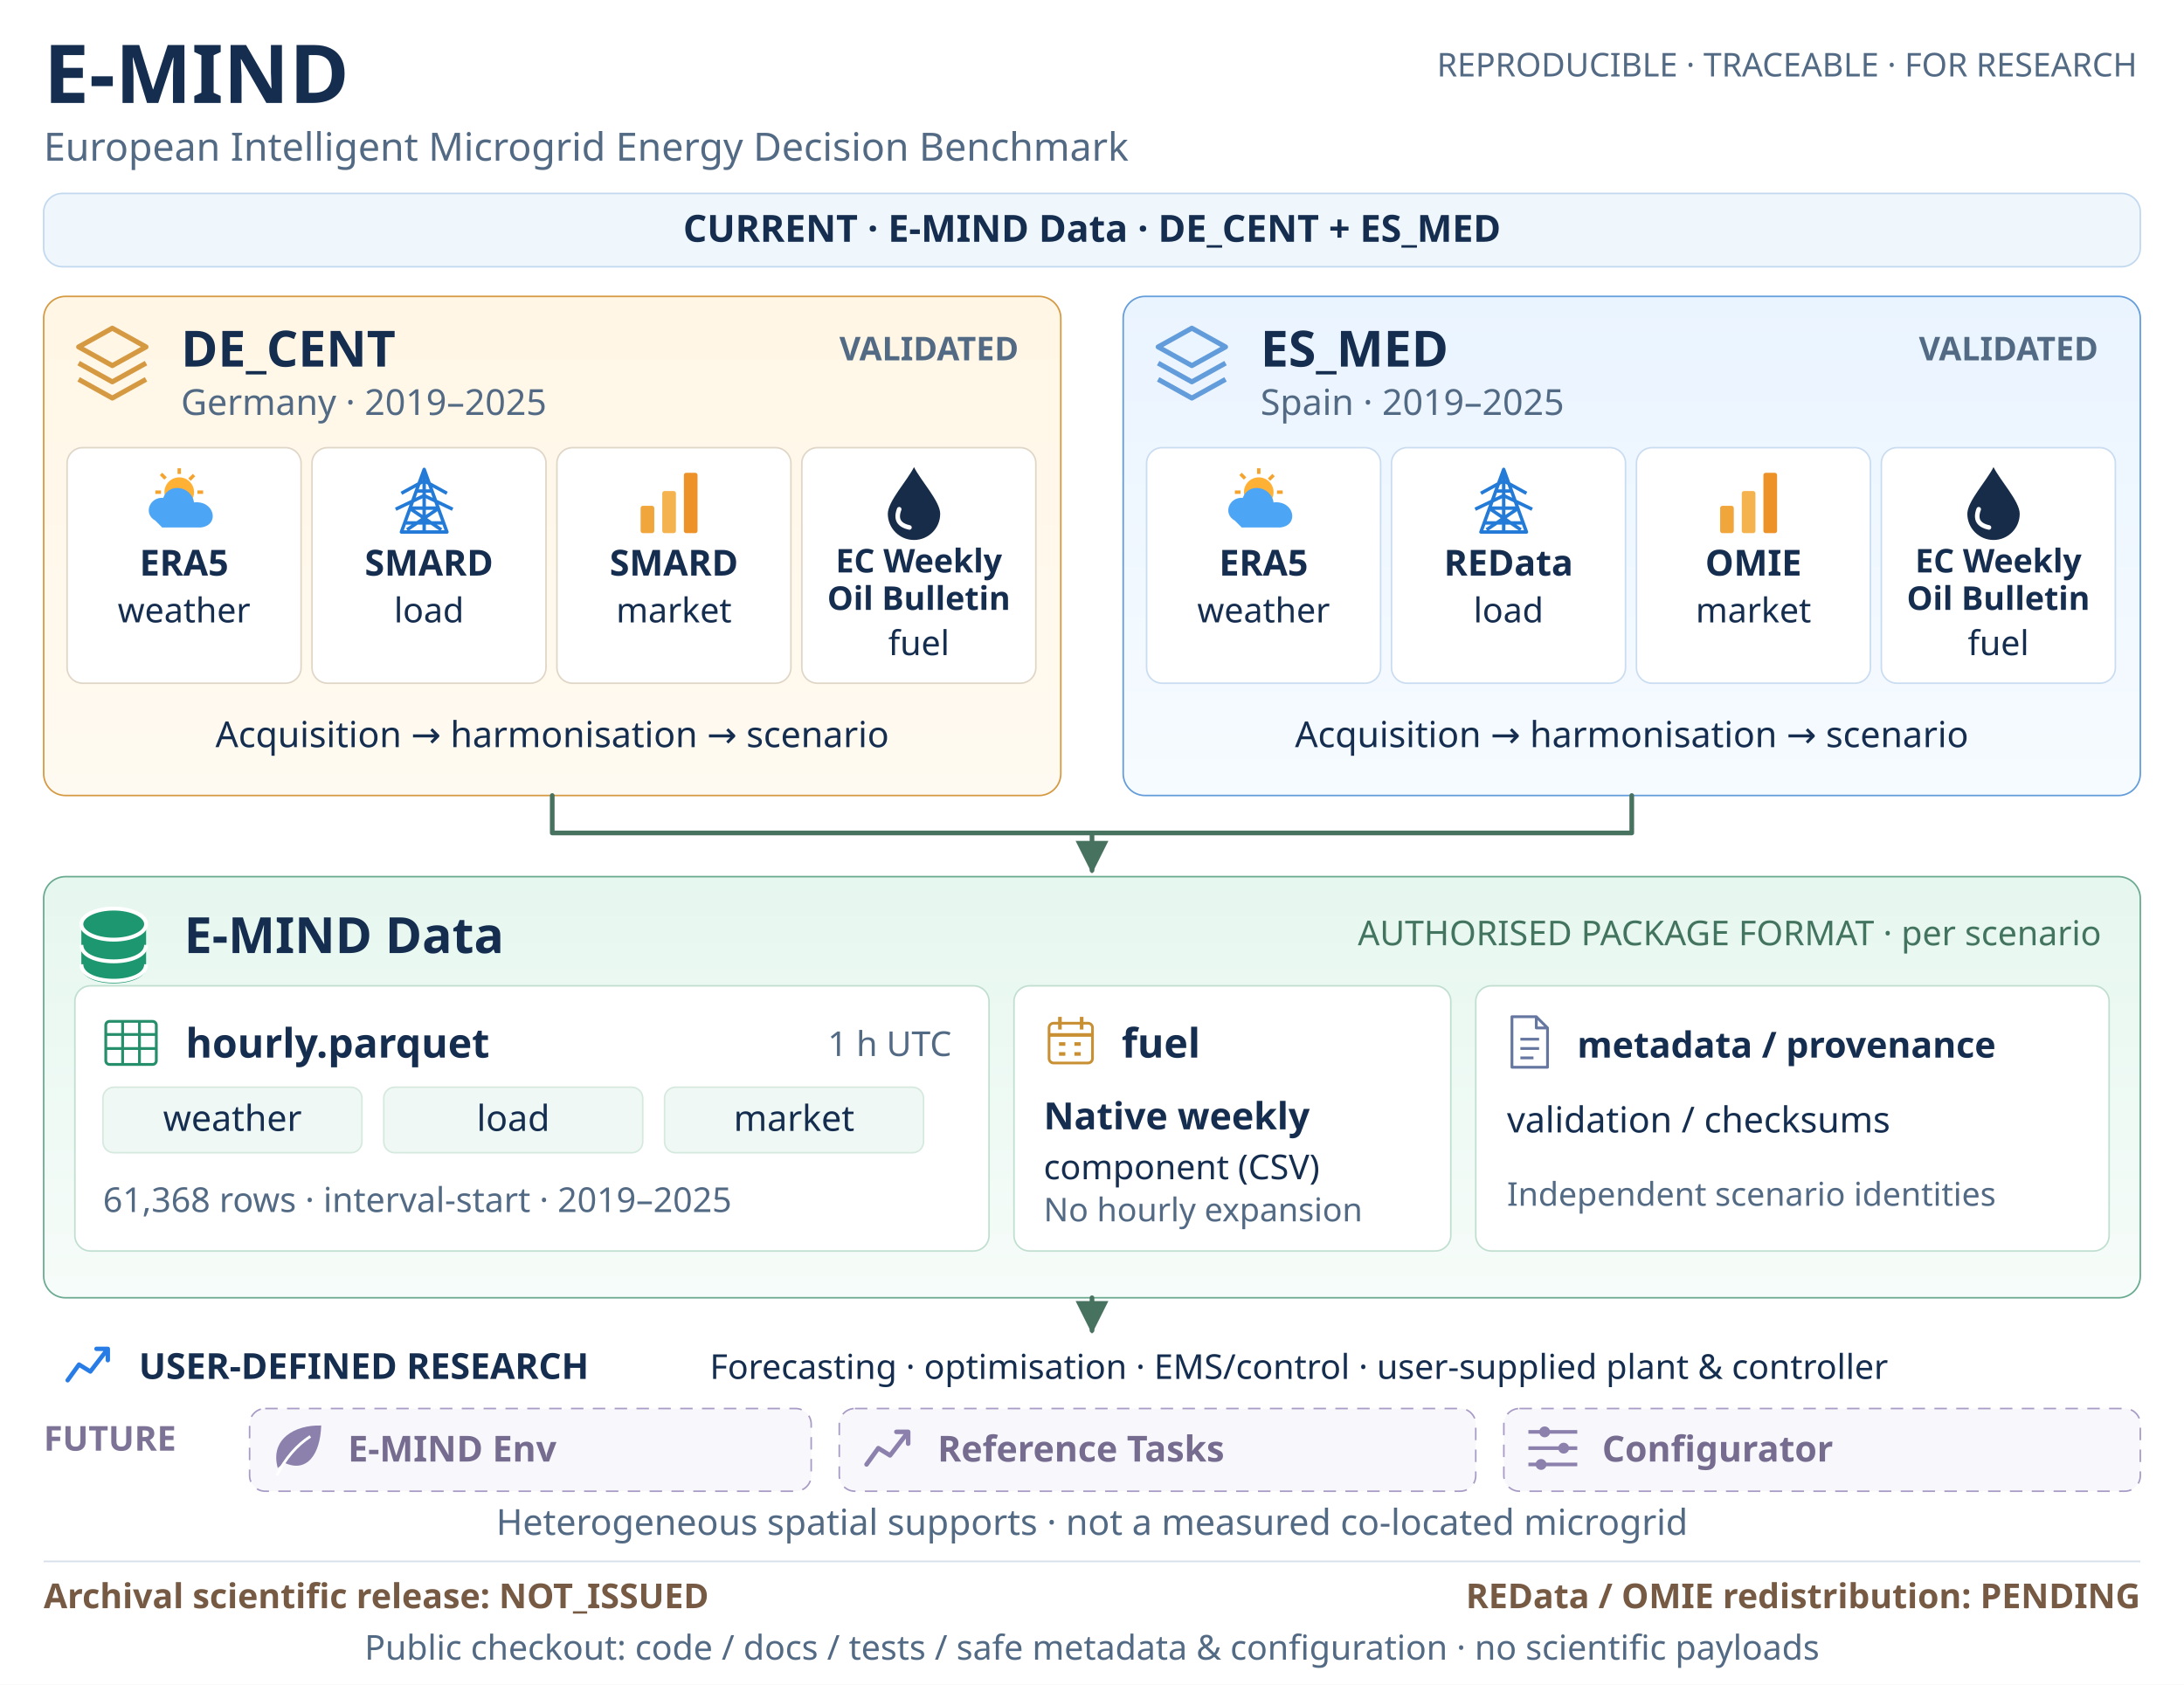
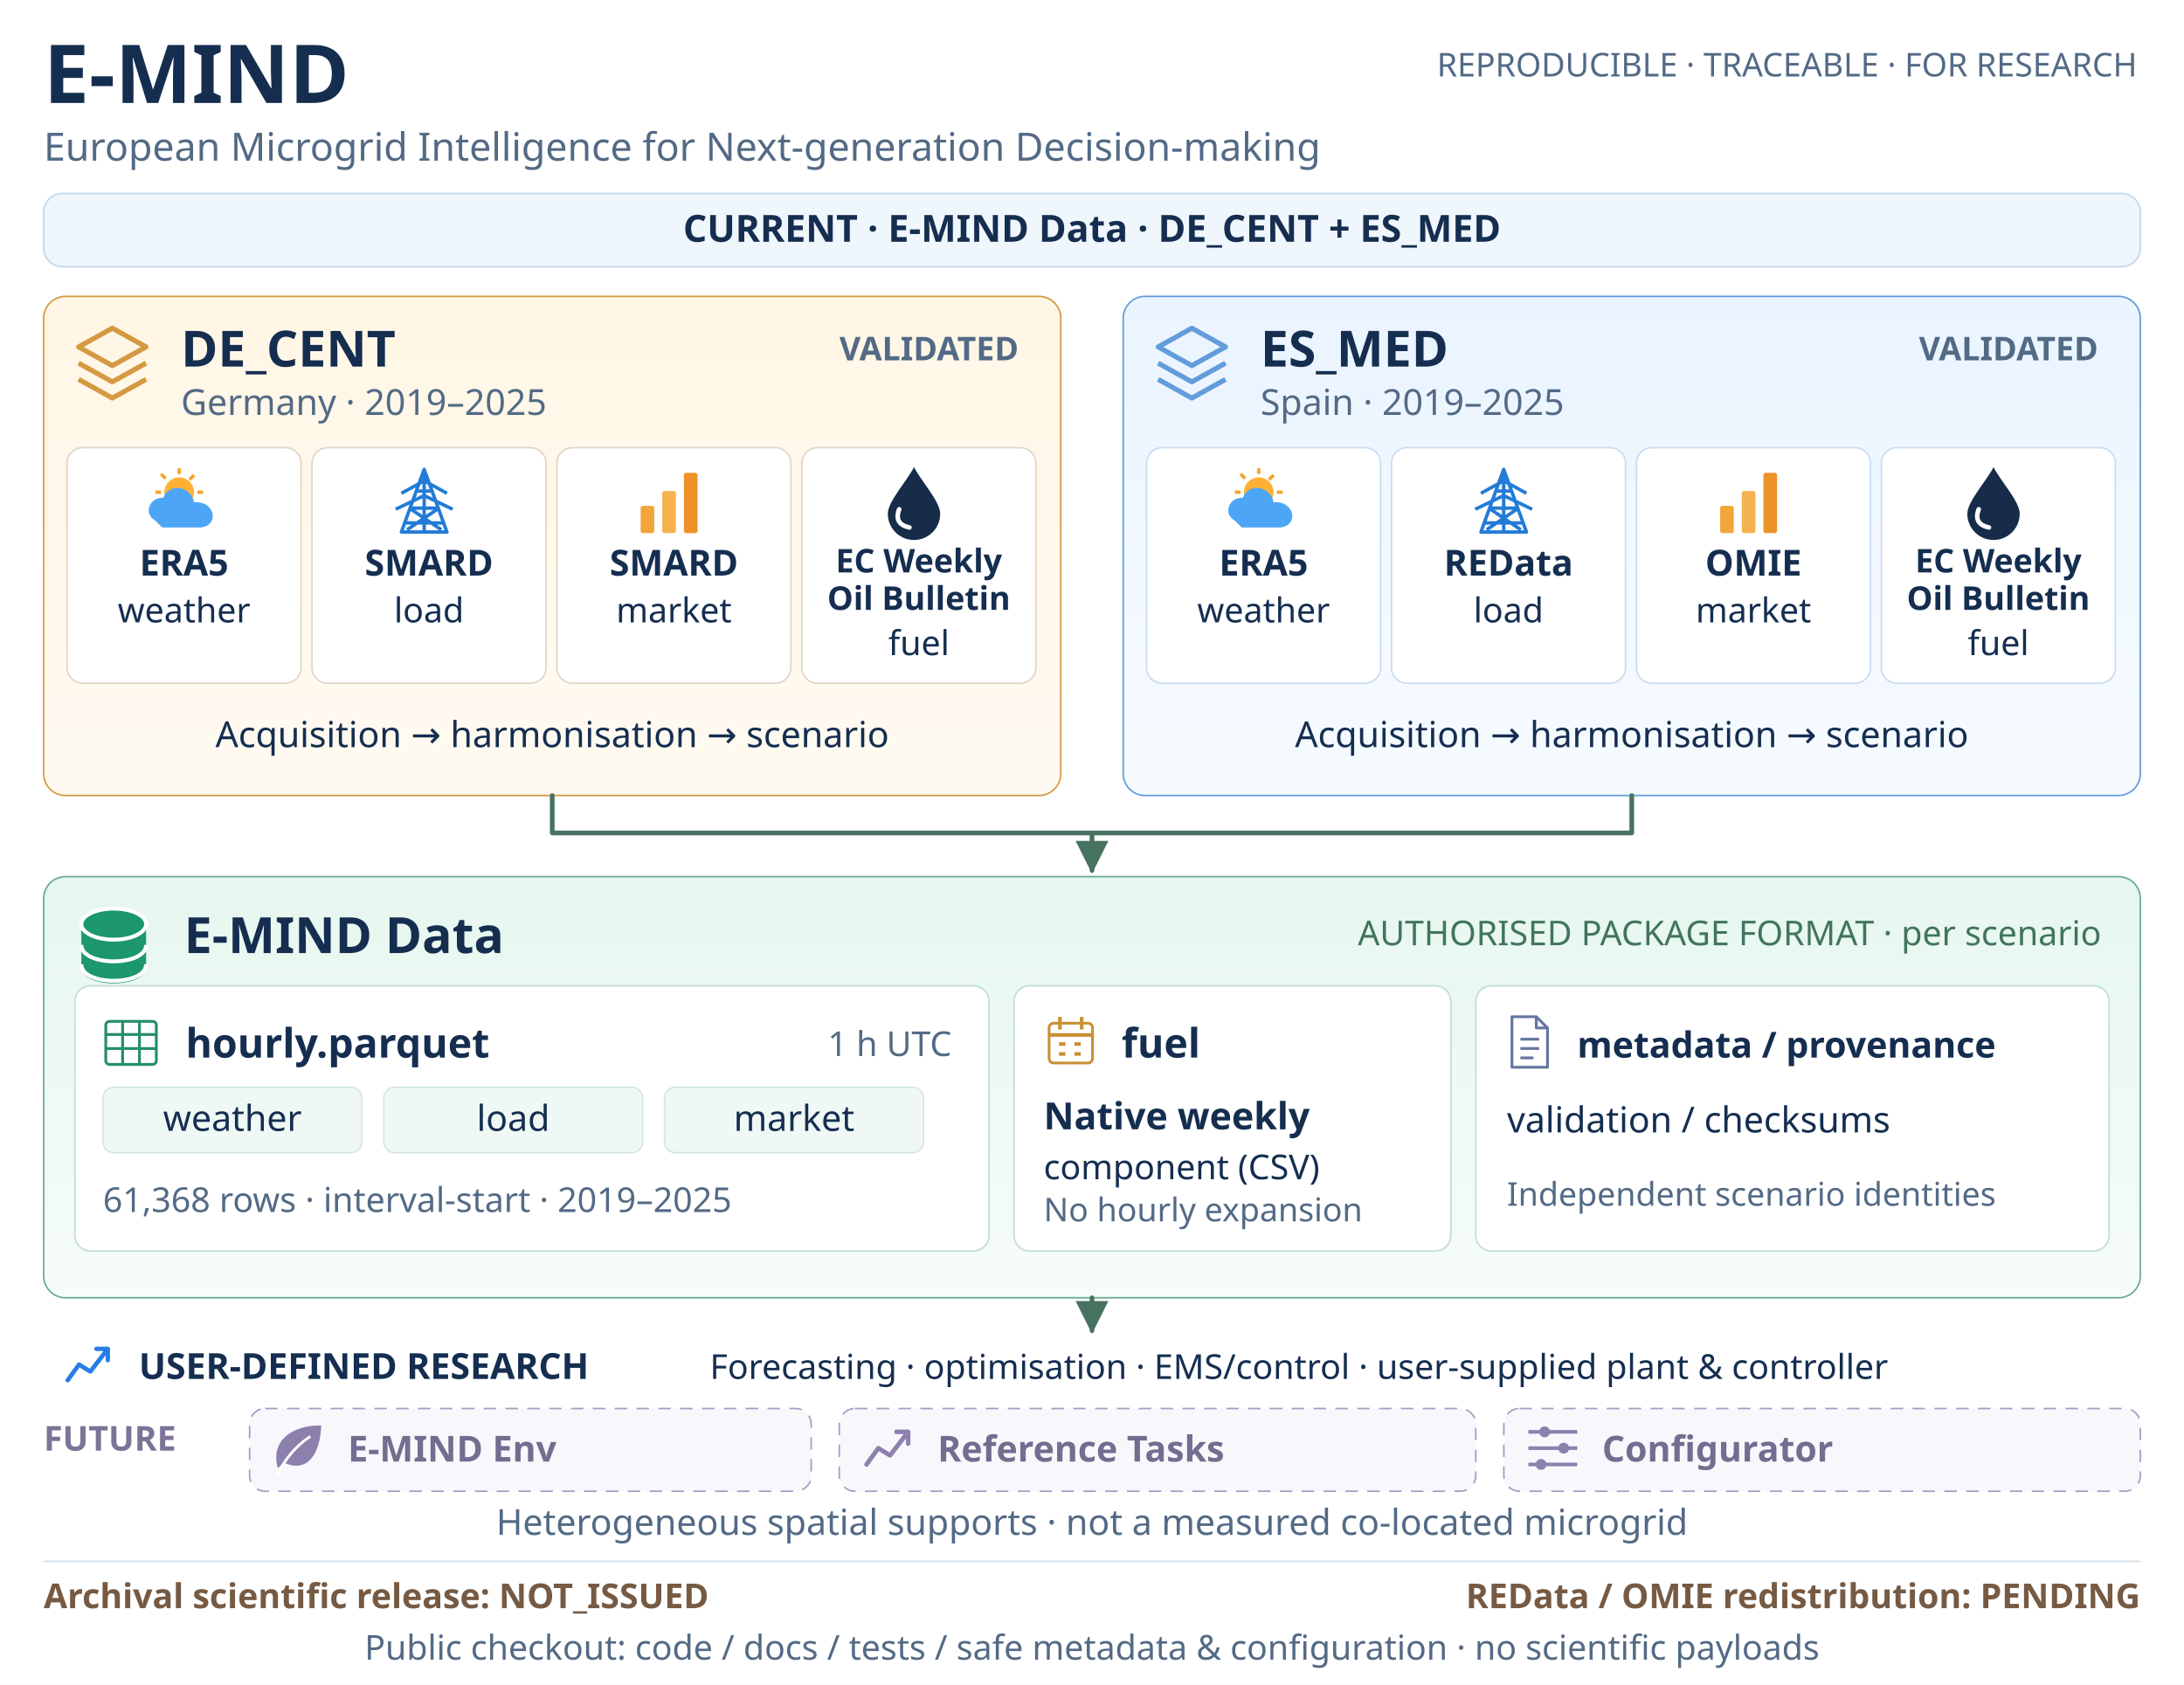
<svg xmlns="http://www.w3.org/2000/svg" width="1400" height="1080" viewBox="0 0 1400 1080" role="img" aria-labelledby="title desc">
  <defs>
    <style>text{font-family: sans-serif;fill:#152e50;font-size:23px}.muted{fill:#536a85}.bold{font-weight:700}.future{fill:#f8f7fc;stroke:#a89bc5;stroke-width:2;stroke-dasharray:8 6}.flow{fill:none;stroke-width:3;stroke-linecap:round;stroke-linejoin:round}</style>
    <linearGradient id="de" x2="0" y2="1">
      <stop stop-color="#fff6e5" />
      <stop offset="1" stop-color="#fffaf1" />
    </linearGradient>
    <linearGradient id="es" x2="0" y2="1">
      <stop stop-color="#eaf4ff" />
      <stop offset="1" stop-color="#f6fbff" />
    </linearGradient>
    <linearGradient id="data" x2="0" y2="1">
      <stop stop-color="#e6f7ef" />
      <stop offset="1" stop-color="#f6fcf9" />
    </linearGradient>
    <marker id="arrow" viewBox="0 0 10 10" refX="9" refY="5" markerWidth="7" markerHeight="7" orient="auto">
      <path d="M0 0 L10 5 L0 10Z" fill="#47725f" />
    </marker>
  </defs>
  <rect width="1400" height="1080" fill="white" />
  <text x="28" y="66" font-size="52" font-weight="700" style="font-size:52px">E-MIND</text>
  <text x="1370" y="49" font-size="21" style="fill:#536a85;font-size:21px" text-anchor="end">REPRODUCIBLE  ·  TRACEABLE  ·  FOR RESEARCH</text>
-   <text x="28" y="103" font-size="25" style="fill:#536a85;font-size:25px">European Intelligent Microgrid Energy Decision Benchmark</text>
+   <text x="28" y="103" font-size="25" style="fill:#536a85;font-size:25px">European Microgrid Intelligence for Next-generation Decision-making</text>
  <rect x="28" y="124" width="1344" height="47" rx="12" fill="#eff6fc" stroke="#c2d8ef" />
  <text x="700" y="155" font-size="24" font-weight="700" style="font-size:24px" text-anchor="middle">CURRENT  ·  E-MIND Data  ·  DE_CENT + ES_MED</text>
  <rect x="28" y="190" width="652" height="320" rx="14" fill="url(#de)" stroke="#d59942" />
  <g transform="translate(48 208) scale(0.8)" aria-hidden="true">
    <path d="M3 18L30 3L57 18L30 33Z M3 31L30 46L57 31 M3 44L30 59L57 44" fill="none" stroke="#d59942" stroke-width="4" stroke-linejoin="round" />
  </g>
  <text x="116" y="235" font-size="32" font-weight="700" style="font-size:32px">DE_CENT</text>
  <text x="116" y="266" font-size="23" style="fill:#536a85;font-size:23px">Germany · 2019–2025</text>
  <text x="653" y="231" font-size="21" font-weight="700" style="fill:#536a85;font-size:21px" text-anchor="end">VALIDATED</text>
  <rect x="43" y="287" width="150" height="151" rx="10" fill="#ffffff" stroke="#dfd6c7" />
  <g transform="translate(93 298) scale(0.73)" aria-hidden="true">
    <circle cx="30" cy="24" r="13" fill="#ffb135" />
    <path d="M30 3V8 M30 40V45 M9 24H14 M46 24H51 M14 8L18 12 M43 9L39 13" stroke="#f4a42e" stroke-width="3" />
    <path d="M9 49C-2 43 4 28 16 29C21 15 41 19 43 33C61 31 66 53 49 55H15Z" fill="#4da6f5" />
  </g>
  <text x="118" y="369" font-size="23" font-weight="700" style="font-size:23px" text-anchor="middle">ERA5</text>
  <text x="118" y="399" font-size="22" style="font-size:22px" text-anchor="middle">weather</text>
  <rect x="200" y="287" width="150" height="151" rx="10" fill="#ffffff" stroke="#dfd6c7" />
  <g transform="translate(250 298) scale(0.73)" aria-hidden="true">
    <path d="M30 4L10 59H50Z M17 38H43 M12 51H48 M22 23H38 M10 25L30 14L50 25 M5 39L30 27L55 39 M15 57L43 38 M45 57L17 38 M30 4V59" fill="none" stroke="#237bd7" stroke-width="3" stroke-linejoin="round" />
  </g>
  <text x="275" y="369" font-size="23" font-weight="700" style="font-size:23px" text-anchor="middle">SMARD</text>
  <text x="275" y="399" font-size="22" style="font-size:22px" text-anchor="middle">load</text>
  <rect x="357" y="287" width="150" height="151" rx="10" fill="#ffffff" stroke="#dfd6c7" />
  <g transform="translate(407 298) scale(0.73)" aria-hidden="true">
    <rect x="5" y="36" width="12" height="24" rx="2" fill="#f0a63b" />
    <rect x="24" y="23" width="12" height="37" rx="2" fill="#f5b34f" />
    <rect x="43" y="7" width="12" height="53" rx="2" fill="#ec9228" />
  </g>
  <text x="432" y="369" font-size="23" font-weight="700" style="font-size:23px" text-anchor="middle">SMARD</text>
  <text x="432" y="399" font-size="22" style="font-size:22px" text-anchor="middle">market</text>
  <rect x="514" y="287" width="150" height="151" rx="10" fill="#ffffff" stroke="#dfd6c7" />
  <g transform="translate(564 298) scale(0.73)" aria-hidden="true">
    <path d="M30 2C24 14 7 32 7 43A23 23 0 0053 43C53 32 36 14 30 2Z" fill="#172c49" />
    <path d="M17 39Q12 52 26 55" fill="none" stroke="white" stroke-width="4" stroke-linecap="round" />
  </g>
  <text x="589" y="367" font-size="21" font-weight="700" style="font-size:21px" text-anchor="middle">EC Weekly</text>
  <text x="589" y="391" font-size="21" font-weight="700" style="font-size:21px" text-anchor="middle">Oil Bulletin</text>
  <text x="589" y="420" font-size="22" style="font-size:22px" text-anchor="middle">fuel</text>
  <text x="354" y="479" font-size="23" style="font-size:23px" text-anchor="middle">Acquisition → harmonisation → scenario</text>
  <rect x="720" y="190" width="652" height="320" rx="14" fill="url(#es)" stroke="#639cda" />
  <g transform="translate(740 208) scale(0.8)" aria-hidden="true">
    <path d="M3 18L30 3L57 18L30 33Z M3 31L30 46L57 31 M3 44L30 59L57 44" fill="none" stroke="#639cda" stroke-width="4" stroke-linejoin="round" />
  </g>
  <text x="808" y="235" font-size="32" font-weight="700" style="font-size:32px">ES_MED</text>
  <text x="808" y="266" font-size="23" style="fill:#536a85;font-size:23px">Spain · 2019–2025</text>
  <text x="1345" y="231" font-size="21" font-weight="700" style="fill:#536a85;font-size:21px" text-anchor="end">VALIDATED</text>
  <rect x="735" y="287" width="150" height="151" rx="10" fill="#ffffff" stroke="#cadcf0" />
  <g transform="translate(785 298) scale(0.73)" aria-hidden="true">
    <circle cx="30" cy="24" r="13" fill="#ffb135" />
    <path d="M30 3V8 M30 40V45 M9 24H14 M46 24H51 M14 8L18 12 M43 9L39 13" stroke="#f4a42e" stroke-width="3" />
    <path d="M9 49C-2 43 4 28 16 29C21 15 41 19 43 33C61 31 66 53 49 55H15Z" fill="#4da6f5" />
  </g>
  <text x="810" y="369" font-size="23" font-weight="700" style="font-size:23px" text-anchor="middle">ERA5</text>
  <text x="810" y="399" font-size="22" style="font-size:22px" text-anchor="middle">weather</text>
  <rect x="892" y="287" width="150" height="151" rx="10" fill="#ffffff" stroke="#cadcf0" />
  <g transform="translate(942 298) scale(0.73)" aria-hidden="true">
    <path d="M30 4L10 59H50Z M17 38H43 M12 51H48 M22 23H38 M10 25L30 14L50 25 M5 39L30 27L55 39 M15 57L43 38 M45 57L17 38 M30 4V59" fill="none" stroke="#237bd7" stroke-width="3" stroke-linejoin="round" />
  </g>
  <text x="967" y="369" font-size="23" font-weight="700" style="font-size:23px" text-anchor="middle">REData</text>
  <text x="967" y="399" font-size="22" style="font-size:22px" text-anchor="middle">load</text>
  <rect x="1049" y="287" width="150" height="151" rx="10" fill="#ffffff" stroke="#cadcf0" />
  <g transform="translate(1099 298) scale(0.73)" aria-hidden="true">
    <rect x="5" y="36" width="12" height="24" rx="2" fill="#f0a63b" />
    <rect x="24" y="23" width="12" height="37" rx="2" fill="#f5b34f" />
    <rect x="43" y="7" width="12" height="53" rx="2" fill="#ec9228" />
  </g>
  <text x="1124" y="369" font-size="23" font-weight="700" style="font-size:23px" text-anchor="middle">OMIE</text>
  <text x="1124" y="399" font-size="22" style="font-size:22px" text-anchor="middle">market</text>
  <rect x="1206" y="287" width="150" height="151" rx="10" fill="#ffffff" stroke="#cadcf0" />
  <g transform="translate(1256 298) scale(0.73)" aria-hidden="true">
    <path d="M30 2C24 14 7 32 7 43A23 23 0 0053 43C53 32 36 14 30 2Z" fill="#172c49" />
    <path d="M17 39Q12 52 26 55" fill="none" stroke="white" stroke-width="4" stroke-linecap="round" />
  </g>
  <text x="1281" y="367" font-size="21" font-weight="700" style="font-size:21px" text-anchor="middle">EC Weekly</text>
  <text x="1281" y="391" font-size="21" font-weight="700" style="font-size:21px" text-anchor="middle">Oil Bulletin</text>
  <text x="1281" y="420" font-size="22" style="font-size:22px" text-anchor="middle">fuel</text>
  <text x="1046" y="479" font-size="23" style="font-size:23px" text-anchor="middle">Acquisition → harmonisation → scenario</text>
  <path d="M354 510V534H1046V510 M700 534V558" class="flow" stroke="#47725f" marker-end="url(#arrow)" />
  <rect x="28" y="562" width="1344" height="270" rx="14" fill="url(#data)" stroke="#69aa90" />
  <g transform="translate(48 580) scale(0.83)" aria-hidden="true">
    <path d="M5 15V48C5 65 55 65 55 48V15" fill="#1c9770" />
    <ellipse cx="30" cy="15" rx="25" ry="12" fill="#1c9770" stroke="white" stroke-width="3" />
    <path d="M5 31C5 48 55 48 55 31 M5 46C5 63 55 63 55 46" fill="none" stroke="white" stroke-width="3" />
  </g>
  <text x="118" y="611" font-size="32" font-weight="700" style="font-size:32px">E-MIND Data</text>
  <text x="1347" y="606" font-size="22" style="fill:#42745f;font-size:22px" text-anchor="end">AUTHORISED PACKAGE FORMAT · per scenario</text>
  <rect x="48" y="632" width="586" height="170" rx="10" fill="white" stroke="#c0dfd0" />
  <rect x="650" y="632" width="280" height="170" rx="10" fill="white" stroke="#c0dfd0" />
  <rect x="946" y="632" width="406" height="170" rx="10" fill="white" stroke="#c0dfd0" />
  <g transform="translate(66 650) scale(0.6)" aria-hidden="true">
    <rect x="3" y="8" width="54" height="46" rx="4" fill="none" stroke="#258e6b" stroke-width="3" />
    <path d="M3 22H57 M3 37H57 M21 8V54 M39 8V54" stroke="#258e6b" stroke-width="3" />
  </g>
  <text x="119" y="678" font-size="26" font-weight="700" style="font-size:26px">hourly.parquet</text>
  <text x="610" y="677" font-size="22" style="fill:#536a85;font-size:22px" text-anchor="end">1 h UTC</text>
  <rect x="66" y="697" width="166" height="42" rx="7" fill="#eff8f4" stroke="#d5e9df" />
  <text x="149" y="725" font-size="23" style="font-size:23px" text-anchor="middle">weather</text>
  <rect x="246" y="697" width="166" height="42" rx="7" fill="#eff8f4" stroke="#d5e9df" />
  <text x="329" y="725" font-size="23" style="font-size:23px" text-anchor="middle">load</text>
  <rect x="426" y="697" width="166" height="42" rx="7" fill="#eff8f4" stroke="#d5e9df" />
  <text x="509" y="725" font-size="23" style="font-size:23px" text-anchor="middle">market</text>
  <text x="66" y="777" font-size="22" style="fill:#536a85;font-size:22px">61,368 rows · interval-start · 2019–2025</text>
  <g transform="translate(669 649) scale(0.58)" aria-hidden="true">
    <rect x="6" y="12" width="48" height="44" rx="5" fill="none" stroke="#c99033" stroke-width="3" />
    <path d="M6 25H54 M18 5V19 M42 5V19" stroke="#c99033" stroke-width="4" />
    <path d="M17 35H24 M34 35H41 M17 46H24 M34 46H41" stroke="#c99033" stroke-width="4" />
  </g>
  <text x="719" y="678" font-size="26" font-weight="700" style="font-size:26px">fuel</text>
  <text x="669" y="724" font-size="24" font-weight="700" style="font-size:24px">Native weekly</text>
  <text x="669" y="756" font-size="22" style="font-size:22px">component (CSV)</text>
  <text x="669" y="783" font-size="21" style="fill:#536a85;font-size:21px">No hourly expansion</text>
  <g transform="translate(962 650) scale(0.6)" aria-hidden="true">
    <path d="M12 3H38L50 15V57H12Z M38 3V15H50 M21 27H41 M21 37H41 M21 47H35" fill="none" stroke="#6576a0" stroke-width="3" stroke-linejoin="round" />
  </g>
  <text x="1011" y="678" font-size="23" font-weight="700" style="font-size:23px">metadata / provenance</text>
  <text x="966" y="726" font-size="23" style="font-size:23px">validation / checksums</text>
  <text x="966" y="773" font-size="21" style="fill:#536a85;font-size:21px">Independent scenario identities</text>
  <path d="M700 832V853" class="flow" stroke="#47725f" marker-end="url(#arrow)" />
  <g transform="translate(40 858) scale(0.56)" aria-hidden="true">
    <path d="M6 48L19 30L32 38L52 12 M39 12H52V25" fill="none" stroke="#287ce6" stroke-width="5" stroke-linecap="round" stroke-linejoin="round" />
  </g>
  <text x="89" y="884" font-size="23" font-weight="700" style="font-size:23px">USER-DEFINED RESEARCH</text>
  <text x="455" y="884" font-size="22" style="font-size:22px">Forecasting · optimisation · EMS/control · user-supplied plant &amp; controller</text>
  <text x="28" y="930" font-size="22" font-weight="700" style="fill:#7d7397;font-size:22px">FUTURE</text>
  <rect x="160" y="903" width="360" height="53" rx="10" fill="#f8f7fc" stroke="#a89bc5" stroke-dasharray="8 6" />
  <g transform="translate(174 911) scale(0.58)" aria-hidden="true">
    <path d="M7 52C-2 20 26 4 55 5C54 37 39 58 14 46" fill="#8c80ad" />
    <path d="M6 60Q20 32 43 17" fill="none" stroke="white" stroke-width="3" />
  </g>
  <text x="223" y="937" font-size="23" font-weight="700" style="fill:#756c90;font-size:23px">E-MIND Env</text>
  <rect x="538" y="903" width="408" height="53" rx="10" fill="#f8f7fc" stroke="#a89bc5" stroke-dasharray="8 6" />
  <g transform="translate(552 911) scale(0.58)" aria-hidden="true">
    <path d="M6 48L19 30L32 38L52 12 M39 12H52V25" fill="none" stroke="#8c80ad" stroke-width="5" stroke-linecap="round" stroke-linejoin="round" />
  </g>
  <text x="601" y="937" font-size="23" font-weight="700" style="fill:#756c90;font-size:23px">Reference Tasks</text>
  <rect x="964" y="903" width="408" height="53" rx="10" fill="#f8f7fc" stroke="#a89bc5" stroke-dasharray="8 6" />
  <g transform="translate(978 911) scale(0.58)" aria-hidden="true">
    <path d="M3 12H57 M3 30H57 M3 48H57" stroke="#8c80ad" stroke-width="4" />
    <circle cx="21" cy="12" r="6" fill="#8c80ad" />
    <circle cx="42" cy="30" r="6" fill="#8c80ad" />
    <circle cx="17" cy="48" r="6" fill="#8c80ad" />
  </g>
  <text x="1027" y="937" font-size="23" font-weight="700" style="fill:#756c90;font-size:23px">Configurator</text>
  <text x="700" y="984" font-size="23" style="fill:#536a85;font-size:23px" text-anchor="middle">Heterogeneous spatial supports · not a measured co-located microgrid</text>
  <line x1="28" y1="1001" x2="1372" y2="1001" stroke="#d4dfe9" />
  <text x="28" y="1031" font-size="22" font-weight="700" style="fill:#765a43;font-size:22px">Archival scientific release: NOT_ISSUED</text>
  <text x="1372" y="1031" font-size="22" font-weight="700" style="fill:#765a43;font-size:22px" text-anchor="end">REData / OMIE redistribution: PENDING</text>
  <text x="700" y="1064" font-size="22" style="fill:#536a85;font-size:22px" text-anchor="middle">Public checkout: code / docs / tests / safe metadata &amp; configuration · no scientific payloads</text>
</svg>
